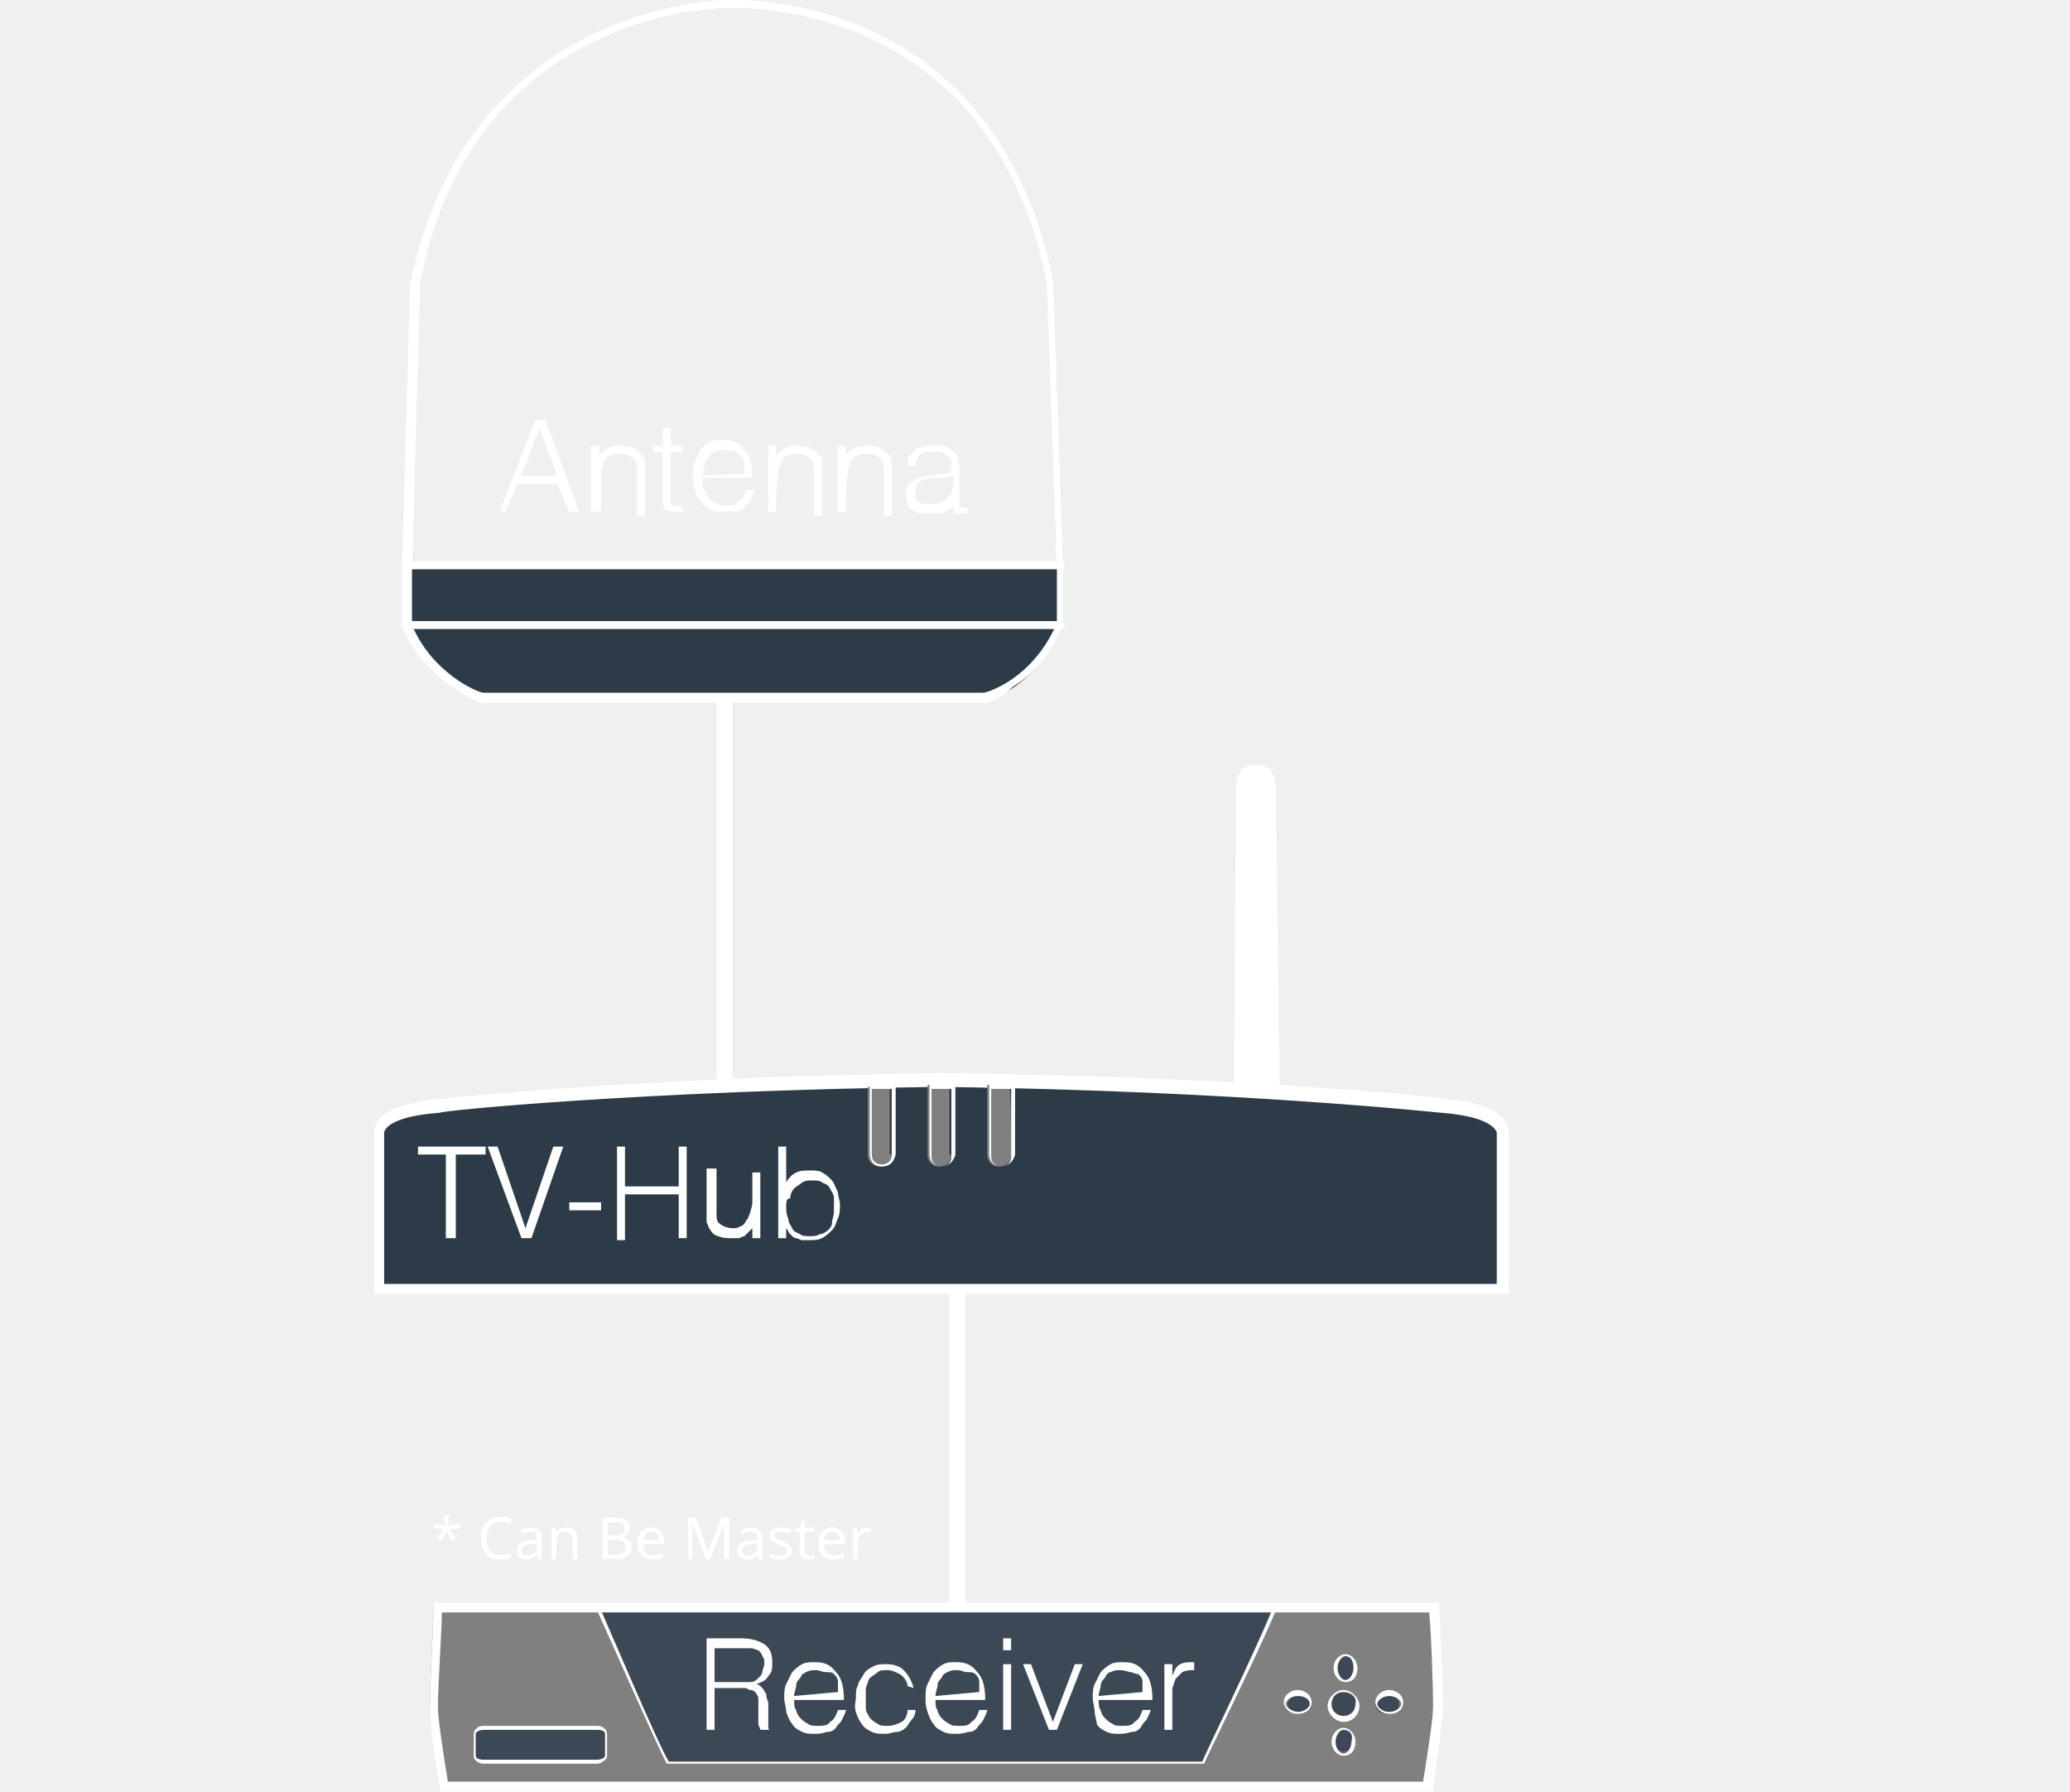
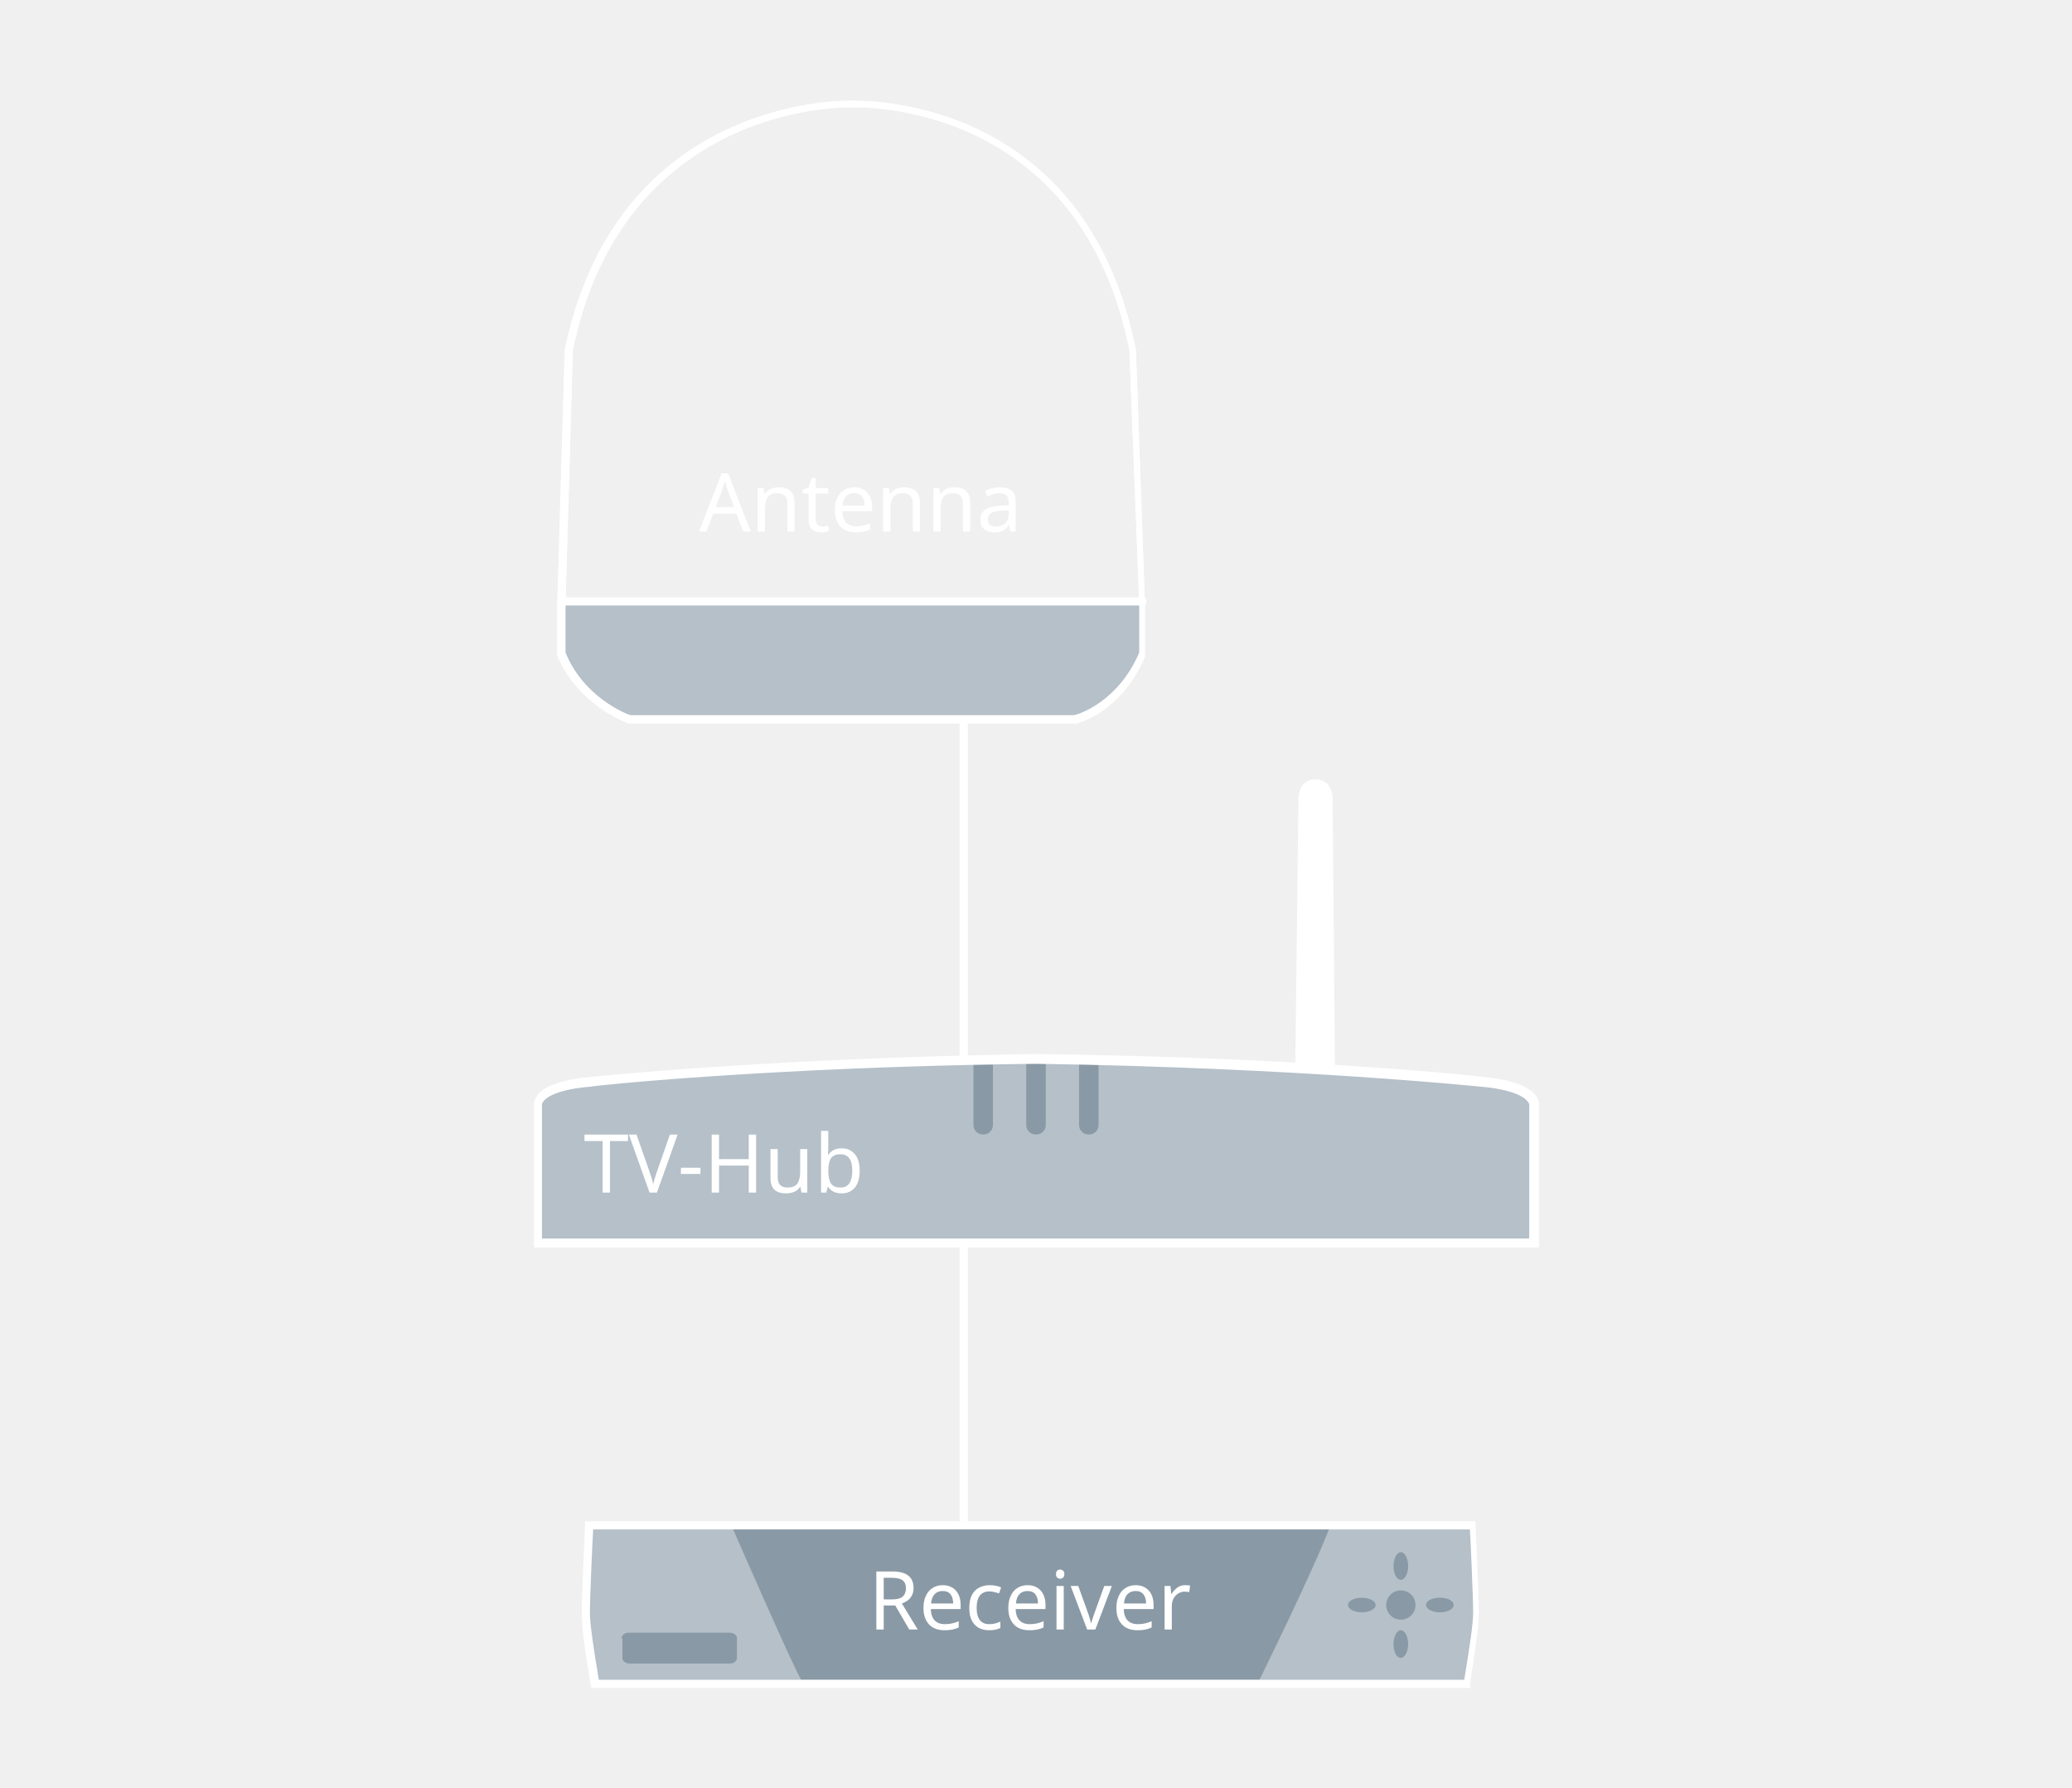
- <svg xmlns="http://www.w3.org/2000/svg" version="1.1" id="Layer_1" x="0px" y="0px" viewBox="0 0 104 90" enable-background="new 0 0 104 90" xml:space="preserve">
+ <svg xmlns="http://www.w3.org/2000/svg" version="1.1" id="Layer_1" x="0px" y="0px" viewBox="0 0 255 220" enable-background="new 0 0 255 220" xml:space="preserve">
  <g>
+     <line fill="none" stroke="#FFFFFF" stroke-miterlimit="10" x1="118.6" y1="89" x2="118.6" y2="187.2" />
+     <path fill="#FFFFFF" d="M132.3,89H77.4l-0.1,0c-0.2-0.1-6.1-2.2-8.7-8.3l0-0.1v-6.5l0.9-31l0,0c2.6-12.6,9-21.6,19-26.7   c7.7-3.9,15-4,15.8-4l0.1,0c0.1,0,0.3,0,0.7,0c4.8,0,28.9,1.5,34.7,30.7l0,0.1l1.1,31l0,6.5l0,0.1c-1.5,3.6-3.8,5.7-5.4,6.8   C133.8,88.6,132.4,89,132.3,89L132.3,89z M77.6,88h54.6c0.5-0.1,5.4-1.6,8-7.7v-6.3L139,43.1c-5.7-28.4-29.2-29.9-33.8-29.9   c-0.4,0-0.6,0-0.7,0l0,0l-0.1,0c-0.8,0-7.9,0.1-15.4,3.9c-9.7,5-16,13.7-18.5,26l-0.9,30.9l0,6.3C71.8,85.7,76.9,87.8,77.6,88z" />
+     <path fill="#B5C0C9" d="M69.1,74.3v6.4c2.1,5.6,8.5,7.8,8.5,7.8h54.9c5.3-1.1,8.1-7.8,8.1-7.8v-6.4H69.1z" />
+     <path fill="#FFFFFF" d="M140.6,74.5H69.1c-0.3,0-0.5-0.2-0.5-0.5c0-0.3,0.2-0.5,0.5-0.5h71.5c0.3,0,0.5,0.2,0.5,0.5   C141.1,74.3,140.9,74.5,140.6,74.5z" />
+     <path fill="#FFFFFF" d="M132.2,89H77.5c-0.1,0-0.1,0-0.2,0c-0.2-0.1-6.1-2.2-8.7-8.3c0-0.1,0-0.1,0-0.2v-6.4l0.9-30.9   c0,0,0-0.1,0-0.1c2.6-12.6,9-21.6,19-26.7c7.7-3.9,15-4,15.8-4l0.1,0c0.1,0,0.3,0,0.7,0c4.8,0,28.9,1.5,34.7,30.7c0,0,0,0,0,0.1   l1.1,31l0,6.4c0,0.1,0,0.1,0,0.2c-1.5,3.6-3.8,5.7-5.4,6.8c-1.8,1.2-3.2,1.5-3.3,1.5C132.3,89,132.2,89,132.2,89z M77.6,88h54.6   c0.5-0.1,5.4-1.6,8-7.7v-6.3L139,43.1c-5.7-28.4-29.2-29.9-33.8-29.9c-0.4,0-0.6,0-0.7,0c0,0,0,0,0,0l-0.1,0   c-0.8,0-7.9,0.1-15.4,3.9c-9.7,5-16,13.7-18.5,26l-0.9,30.9l0,6.3C71.8,85.7,76.9,87.8,77.6,88z" />
    <g>
-       <line fill="none" x1="48.1" y1="58.6" x2="48.1" y2="85.1" />
-       <rect x="47.7" y="58.6" fill="#FFFFFF" width="0.8" height="26.4" />
+       <path fill="#B5C0C9" d="M127.1,207.2h53.2c0.4-2.3,1.1-6.9,1.1-8.7c0-2.5-0.4-10.8-0.4-10.8h-54h-0.8h-54c0,0-0.4,8.3-0.4,10.8    c0,1.8,0.7,6.4,1.1,8.7h53.2H127.1z" />
+       <path fill="#B5C0C9" d="M180.3,207.3H73c0,0-0.1,0-0.1-0.1c-0.7-4.4-1.1-7.4-1.1-8.7c0-2.5,0.4-10.7,0.4-10.8c0,0,0-0.1,0.1-0.1    H181c0,0,0.1,0,0.1,0.1c0,0.1,0.4,8.3,0.4,10.8C181.5,199.8,181.1,202.8,180.3,207.3C180.4,207.3,180.4,207.3,180.3,207.3z     M73,207.1h107.2c0.7-4.4,1.1-7.4,1.1-8.6c0-2.3-0.4-9.8-0.4-10.7H72.4c0,0.8-0.4,8.4-0.4,10.7C71.9,199.8,72.3,202.8,73,207.1z" />
+       <path fill="#8999A5" d="M90.1,187.9c0,0,7.6,17.4,8.5,18.8H155c0,0,6.8-13.8,8.7-18.9L90.1,187.9z" />
+       <path fill="#231F20" d="M152.6,207.3H90.3c0,0-0.1,0-0.1-0.1s0-0.1,0.1-0.1h62.4C152.7,207.2,152.7,207.2,152.6,207.3    C152.7,207.3,152.7,207.3,152.6,207.3z" />
+       <g>
+         <g>
+           <g>
+             <path fill="#8999A5" d="M169.3,197.5c0,0.5-0.8,0.9-1.7,0.9c-0.9,0-1.7-0.4-1.7-0.9c0-0.5,0.7-0.9,1.7-0.9       C168.5,196.6,169.3,197,169.3,197.5z" />
+             <path fill="#8999A5" d="M178.9,197.5c0,0.5-0.8,0.9-1.7,0.9c-0.9,0-1.7-0.4-1.7-0.9c0-0.5,0.7-0.9,1.7-0.9       C178.2,196.6,178.9,197,178.9,197.5z" />
+           </g>
+           <g>
+             <path fill="#8999A5" d="M172.4,200.6c0.5,0,0.9,0.8,0.9,1.7c0,0.9-0.4,1.7-0.9,1.7c-0.5,0-0.9-0.7-0.9-1.7       C171.5,201.4,171.9,200.6,172.4,200.6z" />
+             <path fill="#8999A5" d="M172.4,191c0.5,0,0.9,0.8,0.9,1.7c0,0.9-0.4,1.7-0.9,1.7c-0.5,0-0.9-0.7-0.9-1.7       C171.5,191.8,171.9,191,172.4,191z" />
+           </g>
+         </g>
+         <path fill="#8999A5" d="M174.2,197.5c0,1-0.8,1.8-1.8,1.8c-1,0-1.8-0.8-1.8-1.8c0-1,0.8-1.8,1.8-1.8     C173.4,195.7,174.2,196.5,174.2,197.5z" />
+       </g>
+       <path fill="#FFFFFF" d="M181,207.7H72.8l-0.1-0.4c-0.8-4.5-1.1-7.5-1.1-8.8c0-2.5,0.4-10.5,0.4-10.8l0-0.5h109.6l0,0.5    c0,0.3,0.4,8.3,0.4,10.8c0,1.4-0.4,4.3-1.1,8.8L181,207.7z M73.7,206.7h106.5c0.7-4.2,1.1-7,1.1-8.2c0-2.1-0.3-8.5-0.4-10.3H73    c-0.1,1.8-0.4,8.2-0.4,10.3C72.6,199.7,73,202.6,73.7,206.7z" />
+       <path fill="#8999A5" d="M76.5,201.6c0-0.4,0.4-0.7,0.9-0.7h12.4c0.5,0,0.9,0.3,0.9,0.7v2.4c0,0.4-0.4,0.7-0.9,0.7H77.5    c-0.5,0-0.9-0.3-0.9-0.7V201.6z" />
    </g>
    <g>
-       <line fill="none" x1="36.4" y1="33.6" x2="36.4" y2="60" />
-       <rect x="36" y="33.6" fill="#FFFFFF" width="0.8" height="26.4" />
+       <path fill="#FFFFFF" d="M164.3,132.3L164,98.2c0,0,0-2.3-2.1-2.3h0c-2.1,0-2.1,2.3-2.1,2.3l-0.4,34.1H164.3z" />
+       <path fill="#B5C0C9" d="M127.5,152.9h61.3V136c0,0,0.4-2.2-6.6-2.9c0,0-21.6-2.3-54.5-2.8h-0.4c-32.9,0.4-54.5,2.8-54.5,2.8    c-7,0.6-6.6,2.9-6.6,2.9v16.9H127.5L127.5,152.9z" />
+       <path fill="#8999A5" d="M122.2,138.4c0,0.7-0.5,1.2-1.2,1.2l0,0c-0.7,0-1.2-0.5-1.2-1.2V131h2.4V138.4z" />
+       <path fill="#8999A5" d="M128.7,138.4c0,0.7-0.5,1.2-1.2,1.2l0,0c-0.7,0-1.2-0.5-1.2-1.2v-7.5h2.4V138.4z" />
+       <path fill="#8999A5" d="M135.2,138.4c0,0.7-0.5,1.2-1.2,1.2l0,0c-0.7,0-1.2-0.5-1.2-1.2v-7.5h2.4V138.4z" />
+       <path fill="#FFFFFF" d="M189.3,153.5H65.7V136c0-0.2,0-0.6,0.4-1.2c0.9-1.2,3.2-2,6.7-2.3c0.2,0,22-2.3,54.5-2.8h0.4    c32.5,0.4,54.3,2.7,54.6,2.8c3.5,0.3,5.8,1.1,6.7,2.3c0.4,0.5,0.4,1,0.4,1.2V153.5z M66.8,152.4h121.4v-16.5l0,0    c0,0-0.2-1.7-6.1-2.2c-0.2,0-22-2.3-54.5-2.8h-0.4c-32.4,0.4-54.2,2.7-54.4,2.8c-6,0.5-6.1,2.2-6.1,2.2l0,0.1l0,0V152.4z" />
    </g>
-     <g>
-       <g>
-         <path fill="#FFFFFF" d="M49.5,35.3H24.3h0c-0.1,0-2.8-1-4-3.8v0v-3l0.4-14.3l0,0c1.2-5.8,4.1-9.9,8.7-12.3     C32.9,0.1,36.3,0,36.6,0h0c0,0,0.1,0,0.3,0c2.2,0,13.3,0.7,16,14.1v0l0.5,14.3v3v0c-0.7,1.7-1.7,2.6-2.5,3.1     C50.2,35.1,49.5,35.3,49.5,35.3L49.5,35.3z M24.3,34.8h25.1c0.2,0,2.5-0.7,3.7-3.5v-2.9l-0.5-14.2C50,1.1,39.2,0.4,37,0.4     c-0.2,0-0.3,0-0.3,0l0,0h0c-0.4,0-3.6,0-7.1,1.8c-4.5,2.3-7.4,6.3-8.5,12l-0.4,14.3v2.9C21.7,33.8,24,34.8,24.3,34.8z" />
-       </g>
-       <g>
-         <path fill="#2C3B47" d="M20.4,28.5v2.9c1,2.6,3.9,3.6,3.9,3.6h25.3c2.4-0.5,3.7-3.6,3.7-3.6v-2.9H20.4z" />
-       </g>
-       <g>
-         <path d="M53.3,31.4H20.4c0,0,0,0,0,0c0,0,0,0,0,0L53.3,31.4C53.4,31.3,53.4,31.4,53.3,31.4C53.4,31.4,53.4,31.4,53.3,31.4z" />
-       </g>
-       <g>
-         <path d="M53.3,31.5H20.4c0,0,0,0,0,0v-2.9c0,0,0,0,0,0h32.9c0,0,0,0,0,0L53.3,31.5C53.4,31.5,53.4,31.5,53.3,31.5z M20.4,31.4     h32.8v-2.9H20.4V31.4z" />
-       </g>
-       <g>
-         <path d="M49.6,35.1H24.3l0,0c0,0-3-1.1-3.9-3.6v0c0,0,0,0,0,0h32.9h0c0,0,0,0,0,0C53.4,31.5,52,34.6,49.6,35.1L49.6,35.1z      M24.3,35h25.2c2.2-0.5,3.5-3.1,3.7-3.5H20.5C21.4,33.9,24.2,34.9,24.3,35z" />
-       </g>
-       <g>
-         <path fill="#FFFFFF" d="M53.3,31.6H20.4c-0.1,0-0.2-0.1-0.2-0.2c0-0.1,0.1-0.2,0.2-0.2h32.9c0.1,0,0.2,0.1,0.2,0.2     C53.5,31.5,53.5,31.6,53.3,31.6z" />
-       </g>
-       <g>
-         <path fill="#FFFFFF" d="M53.3,28.6H20.4c-0.1,0-0.2-0.1-0.2-0.2s0.1-0.2,0.2-0.2h32.9c0.1,0,0.2,0.1,0.2,0.2S53.5,28.6,53.3,28.6     z" />
-       </g>
-       <g>
-         <g>
-           <path fill="#FFFFFF" d="M25.1,25.7l1.8-4.6h0.5l1.7,4.6h-0.5l-0.6-1.4H26l-0.6,1.4H25.1z M26.2,23.9H28l-0.9-2.4L26.2,23.9z" />
-         </g>
-         <g>
-           <path fill="#FFFFFF" d="M30.1,25.7h-0.4v-3.3h0.4v0.5c0.1-0.2,0.3-0.3,0.5-0.4s0.4-0.1,0.6-0.1c0.2,0,0.4,0,0.6,0.1      c0.2,0.1,0.3,0.2,0.5,0.4c0.1,0.1,0.1,0.2,0.1,0.4c0,0.1,0,0.3,0,0.4v2.2H32v-2.2c0-0.3,0-0.5-0.2-0.7c-0.1-0.1-0.4-0.2-0.6-0.2      c-0.1,0-0.2,0-0.3,0c-0.1,0-0.2,0.1-0.3,0.1s-0.1,0.1-0.2,0.2c0,0.1-0.1,0.1-0.1,0.2c0,0.1,0,0.2-0.1,0.3c0,0.1,0,0.2,0,0.3      V25.7z" />
-         </g>
-         <g>
-           <path fill="#FFFFFF" d="M34.4,25.7c0,0-0.1,0-0.2,0c-0.1,0-0.2,0-0.3,0c-0.2,0-0.3,0-0.5-0.1c-0.1-0.1-0.1-0.3-0.1-0.5v-2.4      h-0.5v-0.3h0.5v-0.9h0.4v0.9h0.6v0.3h-0.6V25c0,0.1,0,0.1,0,0.2c0,0,0,0.1,0,0.1c0,0,0,0,0.1,0.1c0,0,0.1,0,0.2,0      c0,0,0.1,0,0.1,0c0,0,0.1,0,0.1,0L34.4,25.7L34.4,25.7z" />
-         </g>
-         <g>
-           <path fill="#FFFFFF" d="M35.3,24.1c0,0.2,0,0.4,0.1,0.5s0.1,0.3,0.2,0.4s0.2,0.2,0.4,0.3c0.1,0.1,0.3,0.1,0.5,0.1      c0.2,0,0.5,0,0.6-0.2c0.2-0.1,0.3-0.3,0.4-0.6h0.4c0,0.1-0.1,0.3-0.2,0.5s-0.2,0.2-0.3,0.4c-0.1,0.1-0.2,0.2-0.4,0.2      c-0.2,0-0.4,0-0.6,0c-0.3,0-0.5,0-0.7-0.1c-0.2-0.1-0.4-0.2-0.5-0.4c-0.1-0.1-0.2-0.3-0.3-0.6c0-0.2-0.1-0.5-0.1-0.7      s0-0.5,0.1-0.7c0.1-0.2,0.2-0.4,0.3-0.6s0.3-0.3,0.5-0.4s0.4-0.1,0.6-0.1c0.5,0,0.8,0.1,1.1,0.5c0.3,0.3,0.4,0.8,0.4,1.4H35.3z       M37.4,23.8c0-0.2,0-0.3,0-0.5c0-0.1-0.1-0.3-0.2-0.4c-0.1-0.1-0.2-0.2-0.3-0.2c-0.1,0-0.3-0.1-0.5-0.1s-0.3,0-0.5,0.1      s-0.2,0.1-0.3,0.3c-0.1,0.1-0.2,0.2-0.2,0.4c0,0.1-0.1,0.3-0.1,0.5L37.4,23.8L37.4,23.8z" />
-         </g>
-         <g>
-           <path fill="#FFFFFF" d="M39,25.7h-0.4v-3.3H39v0.5c0.1-0.2,0.3-0.3,0.5-0.4c0.1-0.1,0.4-0.1,0.6-0.1c0.2,0,0.4,0,0.6,0.1      c0.2,0.1,0.3,0.2,0.5,0.4c0.1,0.1,0.1,0.2,0.1,0.4c0,0.1,0,0.3,0,0.4v2.2h-0.4v-2.2c0-0.3,0-0.5-0.2-0.7      c-0.1-0.1-0.4-0.2-0.6-0.2c-0.1,0-0.2,0-0.3,0c-0.1,0-0.2,0.1-0.3,0.1s-0.1,0.1-0.2,0.2c0,0.1-0.1,0.1-0.1,0.2      c0,0.1,0,0.2-0.1,0.3c0,0.1,0,0.2,0,0.3C39,23.8,39,25.7,39,25.7z" />
-         </g>
-         <g>
-           <path fill="#FFFFFF" d="M42.5,25.7h-0.4v-3.3h0.4v0.5c0.1-0.2,0.3-0.3,0.5-0.4s0.4-0.1,0.6-0.1c0.2,0,0.4,0,0.6,0.1      c0.2,0.1,0.3,0.2,0.5,0.4c0.1,0.1,0.1,0.2,0.1,0.4c0,0.1,0,0.3,0,0.4v2.2h-0.4v-2.2c0-0.3,0-0.5-0.2-0.7      c-0.1-0.1-0.4-0.2-0.6-0.2c-0.1,0-0.2,0-0.3,0c-0.1,0-0.2,0.1-0.3,0.1s-0.1,0.1-0.2,0.2c0,0.1-0.1,0.1-0.1,0.2      c0,0.1,0,0.2-0.1,0.3c0,0.1,0,0.2,0,0.3C42.5,23.8,42.5,25.7,42.5,25.7z" />
-         </g>
-         <g>
-           <path fill="#FFFFFF" d="M47.2,23.8c0.1,0,0.1,0,0.3,0c0.1,0,0.2,0,0.2-0.1c0,0,0.1-0.1,0.1-0.1c0-0.1,0-0.1,0-0.2      c0-0.2,0-0.4-0.2-0.5c-0.1-0.1-0.3-0.2-0.6-0.2c-0.1,0-0.3,0-0.4,0s-0.2,0-0.3,0.1c-0.1,0-0.1,0.1-0.2,0.2s-0.1,0.2-0.1,0.4      h-0.4c0-0.2,0-0.4,0.1-0.5c0.1-0.1,0.2-0.2,0.3-0.3c0.1-0.1,0.3-0.1,0.4-0.2c0.1,0,0.3,0,0.5,0c0.2,0,0.3,0,0.5,0      c0.1,0,0.3,0.1,0.4,0.2c0.1,0.1,0.2,0.2,0.3,0.3c0,0.1,0.1,0.3,0.1,0.5v1.8c0,0.1,0,0.2,0.1,0.3c0,0,0.1,0,0.3,0v0.3      c0,0-0.1,0-0.1,0c0,0-0.1,0-0.2,0c0,0-0.1,0-0.2,0s-0.1,0-0.1,0c0,0-0.1-0.1-0.1-0.1c0,0,0-0.1,0-0.1c0,0,0-0.1,0-0.2      c-0.2,0.2-0.4,0.3-0.6,0.4c-0.2,0-0.5,0-0.7,0c-0.1,0-0.3,0-0.4,0c-0.1,0-0.2-0.1-0.4-0.2c-0.1-0.1-0.2-0.2-0.2-0.3      c0-0.1-0.1-0.3-0.1-0.4c0-0.6,0.4-0.9,1.2-1L47.2,23.8z M47.9,23.9c-0.2,0-0.3,0.1-0.5,0.1c-0.2,0-0.3,0-0.5,0      c-0.3,0-0.5,0.1-0.7,0.2c-0.2,0.1-0.2,0.3-0.2,0.5c0,0.1,0,0.2,0,0.3c0,0.1,0.1,0.1,0.1,0.2c0,0,0.1,0.1,0.2,0.1      c0.1,0,0.2,0,0.3,0c0.1,0,0.3,0,0.5,0c0.1,0,0.3-0.1,0.4-0.2c0.1-0.1,0.2-0.2,0.3-0.3c0-0.1,0.1-0.3,0.1-0.4L47.9,23.9      L47.9,23.9z" />
-         </g>
-       </g>
-       <g>
-         <path fill="#FFFFFF" d="M49.4,35.3H24.3c0,0,0,0-0.1,0c-0.1,0-2.8-1-4-3.8c0,0,0,0,0-0.1v-2.9l0.4-14.2v0     c1.2-5.8,4.1-9.9,8.7-12.3C32.9,0.1,36.2,0,36.6,0h0c0,0,0.1,0,0.3,0c2.2,0,13.3,0.7,16,14.1c0,0,0,0,0,0l0.5,14.3v2.9     c0,0,0,0,0,0.1c-0.7,1.7-1.7,2.6-2.5,3.1C50.1,35.2,49.5,35.4,49.4,35.3C49.5,35.3,49.5,35.3,49.4,35.3z M24.3,34.8h25.1     c0.2,0,2.5-0.7,3.7-3.5v-2.9l-0.5-14.2C50,1.1,39.2,0.4,37,0.4c-0.2,0-0.3,0-0.3,0l0,0h0c-0.4,0-3.6,0-7.1,1.8     c-4.5,2.3-7.4,6.3-8.5,12l-0.4,14.3v2.9C21.7,33.8,24,34.8,24.3,34.8z" />
-       </g>
-     </g>
-     <g>
-       <g>
-         <path fill="#FFFFFF" d="M64.3,55.2l-0.2-15.7c0,0,0-1.1-1-1.1l0,0c-1,0-1,1.1-1,1.1L62,55.2H64.3z" />
-       </g>
-       <g>
-         <path fill="#2C3B47" d="M47.3,64.7h28.2v-7.8c0,0,0.2-1-3-1.3c0,0-9.9-1.1-25.1-1.3h-0.2c-15.1,0.2-25.1,1.3-25.1,1.3     c-3.2,0.3-3,1.3-3,1.3v7.8H47.3L47.3,64.7z" />
-         <path fill="#FFFFFF" d="M75.8,65H18.8v-8.1c0-0.1,0-0.3,0.2-0.6c0.4-0.6,1.5-0.9,3.1-1.1c0.1,0,10.1-1.1,25.1-1.3h0.2     c15,0.2,25,1.2,25.1,1.3c1.6,0.1,2.7,0.5,3.1,1.1c0.2,0.2,0.2,0.5,0.2,0.6V65z M19.3,64.5h55.9v-7.6l0,0c0,0-0.1-0.8-2.8-1     c-0.1,0-10.1-1.1-25.1-1.3h-0.2c-14.9,0.2-25,1.2-25,1.3c-2.8,0.2-2.8,1-2.8,1v0l0,0L19.3,64.5L19.3,64.5z" />
-       </g>
-       <g>
-         <path fill="#808080" d="M44.8,58c0,0.3-0.2,0.6-0.6,0.6l0,0c-0.3,0-0.6-0.2-0.6-0.6v-3.4h1.1V58z" />
-         <path fill="#FFFFFF" d="M44.3,58.6c-0.4,0-0.6-0.3-0.6-0.6v-3.4c0,0,0-0.1,0.1-0.1h1.1c0,0,0.1,0,0.1,0.1V58     C44.9,58.4,44.7,58.6,44.3,58.6z M43.8,54.7v3.3c0,0.3,0.2,0.5,0.5,0.5c0.3,0,0.5-0.2,0.5-0.5v-3.3H43.8z" />
-       </g>
-       <g>
-         <path fill="#808080" d="M47.8,58c0,0.3-0.2,0.6-0.6,0.6l0,0c-0.3,0-0.6-0.2-0.6-0.6v-3.5h1.1V58z" />
-         <path fill="#FFFFFF" d="M47.3,58.6c-0.4,0-0.6-0.3-0.6-0.6v-3.5c0,0,0-0.1,0.1-0.1h1.1c0,0,0.1,0,0.1,0.1V58     C47.9,58.4,47.6,58.6,47.3,58.6z M46.8,54.7v3.4c0,0.3,0.2,0.5,0.5,0.5c0.3,0,0.5-0.2,0.5-0.5v-3.4H46.8z" />
-       </g>
-       <g>
-         <path fill="#808080" d="M50.8,58c0,0.3-0.2,0.6-0.6,0.6l0,0c-0.3,0-0.6-0.2-0.6-0.6v-3.5h1.1C50.8,54.6,50.8,58,50.8,58z" />
-         <path fill="#FFFFFF" d="M50.3,58.6c-0.4,0-0.6-0.3-0.6-0.6v-3.5c0,0,0-0.1,0.1-0.1h1.1c0,0,0.1,0,0.1,0.1V58     C50.9,58.4,50.6,58.6,50.3,58.6z M49.8,54.7v3.4c0,0.3,0.2,0.5,0.5,0.5c0.3,0,0.5-0.2,0.5-0.5v-3.4H49.8z" />
-       </g>
-       <g>
-         <g>
-           <path fill="#FFFFFF" d="M21,57.6h3.4V58h-1.5v4.2h-0.5V58H21V57.6z" />
-         </g>
-         <g>
-           <path fill="#FFFFFF" d="M24.5,57.6H25l1.4,4.1l1.4-4.1h0.5l-1.6,4.6h-0.5L24.5,57.6z" />
-         </g>
-         <g>
-           <path fill="#FFFFFF" d="M30.2,60.4v0.4h-1.6v-0.4H30.2z" />
-         </g>
-         <g>
-           <path fill="#FFFFFF" d="M31,62.2v-4.6h0.4v2h2.7v-2h0.4v4.6h-0.4V60h-2.7v2.3H31z" />
-         </g>
-         <g>
-           <path fill="#FFFFFF" d="M37.8,58.9h0.4v3.3h-0.4v-0.5c0,0-0.1,0.1-0.2,0.2c0,0-0.1,0.1-0.2,0.2c-0.1,0-0.2,0.1-0.3,0.1      c-0.1,0-0.2,0-0.4,0c-0.2,0-0.4,0-0.6-0.1c-0.1,0-0.3-0.1-0.4-0.3c-0.1-0.1-0.1-0.2-0.2-0.4c0-0.1,0-0.3,0-0.5v-2.2H36v2.2      c0,0.3,0,0.5,0.2,0.6c0.1,0.1,0.4,0.2,0.6,0.2c0.1,0,0.3,0,0.4-0.1c0.1,0,0.2-0.1,0.3-0.3c0.1-0.1,0.1-0.2,0.2-0.4      c0-0.1,0.1-0.3,0.1-0.5C37.8,60.7,37.8,58.9,37.8,58.9z" />
-         </g>
-         <g>
-           <path fill="#FFFFFF" d="M39.5,62.2h-0.4v-4.6h0.4v1.8c0.1-0.2,0.3-0.4,0.5-0.5c0.2-0.1,0.5-0.1,0.7-0.1s0.5,0,0.6,0.1      c0.2,0.1,0.3,0.2,0.5,0.4c0.1,0.1,0.2,0.4,0.3,0.6c0,0.2,0.1,0.4,0.1,0.6s0,0.5-0.1,0.7s-0.1,0.4-0.3,0.6      c-0.1,0.1-0.3,0.3-0.5,0.4c-0.2,0.1-0.4,0.1-0.7,0.1c-0.1,0-0.2,0-0.3,0c-0.1,0-0.2-0.1-0.3-0.1c-0.1,0-0.2-0.1-0.3-0.2      c-0.1-0.1-0.1-0.2-0.2-0.3l0,0V62.2z M39.5,60.6c0,0.2,0,0.4,0.1,0.6c0,0.2,0.1,0.3,0.2,0.5s0.2,0.2,0.4,0.3      c0.1,0.1,0.3,0.1,0.5,0.1c0.2,0,0.3,0,0.5-0.1c0.1,0,0.3-0.1,0.4-0.2c0.1-0.1,0.2-0.2,0.2-0.4c0-0.1,0.1-0.3,0.1-0.6      s0-0.4,0-0.6c0-0.2-0.1-0.3-0.2-0.5s-0.2-0.2-0.4-0.3c-0.1-0.1-0.3-0.1-0.5-0.1s-0.3,0-0.5,0.1c-0.1,0.1-0.3,0.2-0.4,0.3      c-0.1,0.1-0.2,0.3-0.2,0.5C39.5,60.2,39.5,60.4,39.5,60.6z" />
-         </g>
-       </g>
-     </g>
-     <g>
-       <g>
-         <g>
-           <path fill="#808080" d="M47.1,89.7h24.5c0.2-1.1,0.5-3.2,0.5-4c0-1.2-0.2-5-0.2-5H47.1h-0.4H21.8c0,0-0.2,3.8-0.2,5      c0,0.8,0.3,2.9,0.5,4h24.5H47.1z" />
-           <path fill="#FFFFFF" d="M71.6,89.8H22.2c0,0,0,0,0,0c-0.3-2-0.5-3.4-0.5-4c0-1.2,0.2-4.9,0.2-5c0,0,0,0,0,0h50c0,0,0,0,0,0      c0,0,0.2,3.8,0.2,5C72.2,86.3,72,87.7,71.6,89.8C71.6,89.7,71.6,89.8,71.6,89.8z M22.2,89.7h49.4c0.3-2,0.5-3.4,0.5-4      c0-1.1-0.2-4.5-0.2-4.9h-50c0,0.4-0.2,3.9-0.2,4.9C21.7,86.3,21.9,87.7,22.2,89.7z" />
-         </g>
-         <g>
-           <path fill="#3C4855" d="M30.1,80.8c0,0,3,7,3.5,7.7h26.9c0,0,2.7-5.4,3.5-7.8L30.1,80.8z" />
-           <path fill="#FFFFFF" d="M60.5,88.6h-27v0c-0.4-0.7-3.4-7.5-3.5-7.7l0-0.1l34.1,0l0,0.1C63.2,83.1,60.5,88.5,60.5,88.6L60.5,88.6      z M33.6,88.5h26.8c0.2-0.5,2.6-5.4,3.5-7.6l-33.7,0C30.6,81.8,33.1,87.7,33.6,88.5z" />
-         </g>
-         <g>
-           <path fill="#231F20" d="M58.9,89.8H30.2c0,0,0,0,0,0c0,0,0,0,0,0L58.9,89.8C58.9,89.7,58.9,89.7,58.9,89.8L58.9,89.8z" />
-         </g>
-         <g>
-           <path fill="#3C4855" d="M65.9,85.6c0,0.3-0.3,0.5-0.6,0.5s-0.6-0.2-0.6-0.5s0.3-0.5,0.6-0.5C65.6,85.1,65.9,85.3,65.9,85.6z" />
-           <path fill="#FFFFFF" d="M65.2,86.1c-0.4,0-0.7-0.3-0.7-0.6c0-0.3,0.3-0.6,0.7-0.6s0.7,0.3,0.7,0.6      C65.9,85.9,65.6,86.1,65.2,86.1z M65.2,85.2c-0.3,0-0.6,0.2-0.6,0.4S65,86,65.2,86c0.3,0,0.6-0.2,0.6-0.4      C65.8,85.4,65.6,85.2,65.2,85.2z" />
-         </g>
-         <g>
-           <path fill="#3C4855" d="M69.1,85.6c0-0.3,0.3-0.5,0.6-0.5s0.6,0.2,0.6,0.5s-0.3,0.5-0.6,0.5S69.1,85.9,69.1,85.6z" />
-           <path fill="#FFFFFF" d="M69.8,86.1c-0.4,0-0.7-0.3-0.7-0.6c0-0.3,0.3-0.6,0.7-0.6c0.4,0,0.7,0.3,0.7,0.6      C70.5,85.9,70.2,86.1,69.8,86.1z M69.8,85.2c-0.3,0-0.6,0.2-0.6,0.4s0.3,0.4,0.6,0.4c0.3,0,0.6-0.2,0.6-0.4      C70.4,85.4,70.1,85.2,69.8,85.2z" />
-         </g>
-         <g>
-           <ellipse fill="#3C4855" cx="67.6" cy="83.8" rx="0.5" ry="0.6" />
-           <path fill="#FFFFFF" d="M67.6,84.5c-0.3,0-0.6-0.3-0.6-0.7s0.3-0.7,0.6-0.7c0.3,0,0.6,0.3,0.6,0.7C68.2,84.2,68,84.5,67.6,84.5z       M67.6,83.2c-0.2,0-0.4,0.3-0.4,0.6s0.2,0.6,0.4,0.6s0.4-0.3,0.4-0.6S67.9,83.2,67.6,83.2z" />
-         </g>
-         <g>
-           <path fill="#3C4855" d="M67.5,86.8c0.3,0,0.5,0.3,0.5,0.6s-0.2,0.6-0.5,0.6c-0.3,0-0.5-0.3-0.5-0.6C67,87.1,67.3,86.8,67.5,86.8      z" />
-           <path fill="#FFFFFF" d="M67.5,88.2c-0.3,0-0.6-0.3-0.6-0.7s0.3-0.7,0.6-0.7c0.3,0,0.6,0.3,0.6,0.7      C68.1,87.9,67.9,88.2,67.5,88.2z M67.5,86.9c-0.2,0-0.4,0.3-0.4,0.6s0.2,0.6,0.4,0.6s0.4-0.3,0.4-0.6      C68,87.1,67.8,86.9,67.5,86.9z" />
-         </g>
-         <g>
-           <path fill="#3C4855" d="M68.2,85.7c0,0.4-0.3,0.7-0.7,0.7c-0.4,0-0.7-0.3-0.7-0.7s0.3-0.7,0.7-0.7C68,85,68.2,85.3,68.2,85.7z" />
-           <path fill="#FFFFFF" d="M67.5,86.5c-0.4,0-0.8-0.4-0.8-0.8c0-0.4,0.4-0.8,0.8-0.8s0.8,0.4,0.8,0.8C68.3,86.1,68,86.5,67.5,86.5z       M67.5,85c-0.4,0-0.6,0.3-0.6,0.6c0,0.4,0.3,0.6,0.6,0.6c0.4,0,0.6-0.3,0.6-0.6C68.2,85.3,67.9,85,67.5,85z" />
-         </g>
-         <g>
-           <path fill="#FFFFFF" d="M71.9,90H22.1l0-0.2c-0.4-2.1-0.5-3.5-0.5-4.1c0-1.2,0.2-4.8,0.2-5v-0.2h50.5v0.2c0,0.1,0.2,3.8,0.2,5      c0,0.6-0.2,2-0.5,4.1V90z M22.5,89.5h49c0.3-1.9,0.5-3.2,0.5-3.8c0-1-0.1-3.9-0.2-4.7H22.2c0,0.8-0.2,3.8-0.2,4.7      C22,86.3,22.2,87.6,22.5,89.5z" />
-         </g>
-         <g>
-           <path fill="#3C4855" d="M23.8,87.1c0-0.2,0.2-0.3,0.4-0.3H30c0.2,0,0.4,0.1,0.4,0.3v1.1c0,0.2-0.2,0.3-0.4,0.3h-5.7      c-0.2,0-0.4-0.1-0.4-0.3C23.8,88.2,23.8,87.1,23.8,87.1z" />
-           <path fill="#FFFFFF" d="M30,88.6h-5.7c-0.3,0-0.5-0.2-0.5-0.4v-1.1c0-0.2,0.2-0.4,0.5-0.4H30c0.3,0,0.5,0.2,0.5,0.4v1.1      C30.5,88.4,30.2,88.6,30,88.6z M24.3,86.9c-0.2,0-0.4,0.1-0.4,0.2v1.1c0,0.1,0.1,0.2,0.4,0.2H30c0.2,0,0.4-0.1,0.4-0.2v-1.1      c0-0.1-0.1-0.2-0.4-0.2H24.3z" />
-         </g>
-       </g>
-       <g>
-         <g>
-           <path fill="#FFFFFF" d="M35.9,84.8v2.1h-0.4v-4.6h1.7c0.5,0,0.9,0.1,1.2,0.3c0.3,0.2,0.4,0.5,0.4,0.9c0,0.3,0,0.5-0.2,0.7      c-0.1,0.2-0.3,0.3-0.6,0.4c0.1,0,0.2,0.1,0.3,0.2c0.1,0.1,0.1,0.2,0.2,0.3c0,0.1,0,0.2,0.1,0.4c0,0.1,0,0.2,0,0.4      c0,0.2,0,0.3,0,0.4c0,0.1,0,0.2,0,0.3c0,0.1,0,0.1,0,0.2c0,0,0,0.1,0.1,0.1v0h-0.5c0-0.1-0.1-0.2-0.1-0.3c0-0.1,0-0.3,0-0.4      c0-0.1,0-0.3,0-0.4c0-0.1,0-0.3,0-0.4c0-0.1,0-0.2-0.1-0.3c0-0.1-0.1-0.1-0.2-0.2c-0.1,0-0.2,0-0.3-0.1c-0.1,0-0.2,0-0.3,0      L35.9,84.8L35.9,84.8z M37.2,84.5c0.2,0,0.3,0,0.5,0s0.3-0.1,0.4-0.2s0.2-0.2,0.2-0.3c0-0.1,0.1-0.3,0.1-0.4      c0-0.2,0-0.3-0.1-0.4c0-0.1-0.1-0.2-0.2-0.3c-0.1,0-0.2-0.1-0.4-0.1s-0.3,0-0.4,0h-1.4v1.7L37.2,84.5L37.2,84.5z" />
-         </g>
-         <g>
-           <path fill="#FFFFFF" d="M39.9,85.4c0,0.2,0,0.4,0.1,0.5c0,0.1,0.1,0.3,0.2,0.4c0.1,0.1,0.2,0.2,0.4,0.3c0.1,0.1,0.3,0.1,0.5,0.1      c0.2,0,0.5,0,0.6-0.2c0.2-0.1,0.3-0.3,0.4-0.6h0.4c0,0.1-0.1,0.3-0.2,0.5s-0.2,0.2-0.3,0.4c-0.1,0.1-0.2,0.2-0.4,0.2      c-0.1,0-0.3,0.1-0.6,0.1c-0.3,0-0.5,0-0.7-0.1c-0.2-0.1-0.4-0.2-0.5-0.4c-0.1-0.1-0.2-0.3-0.3-0.6c0-0.2-0.1-0.5-0.1-0.7      s0-0.5,0.1-0.7c0.1-0.2,0.2-0.4,0.3-0.6c0.1-0.1,0.3-0.3,0.5-0.4c0.2-0.1,0.4-0.1,0.6-0.1c0.5,0,0.8,0.1,1.1,0.5      c0.3,0.3,0.4,0.8,0.4,1.4L39.9,85.4L39.9,85.4z M42.1,85c0-0.2,0-0.3,0-0.5s-0.1-0.3-0.2-0.4S41.7,84,41.5,84s-0.3-0.1-0.5-0.1      s-0.3,0-0.5,0.1s-0.2,0.1-0.3,0.3c-0.1,0.1-0.2,0.2-0.2,0.4c0,0.1-0.1,0.3-0.1,0.5L42.1,85L42.1,85z" />
-         </g>
-         <g>
-           <path fill="#FFFFFF" d="M45.6,84.7c0-0.2-0.2-0.5-0.4-0.6c-0.2-0.1-0.4-0.2-0.6-0.2c-0.2,0-0.4,0-0.5,0.1      c-0.1,0.1-0.3,0.2-0.4,0.3c-0.1,0.1-0.1,0.3-0.2,0.5c0,0.2,0,0.3,0,0.5s0,0.4,0,0.5c0,0.2,0.1,0.3,0.2,0.5      c0.1,0.1,0.2,0.2,0.4,0.3c0.1,0.1,0.3,0.1,0.5,0.1c0.3,0,0.5-0.1,0.7-0.2c0.2-0.1,0.3-0.4,0.3-0.6H46c0,0.2-0.1,0.4-0.2,0.5      c-0.1,0.1-0.2,0.3-0.3,0.4c-0.1,0.1-0.3,0.2-0.4,0.2c-0.2,0-0.4,0.1-0.6,0.1c-0.3,0-0.5,0-0.7-0.1s-0.4-0.2-0.5-0.4      c-0.1-0.1-0.2-0.3-0.3-0.6S43,85.5,43,85.3s0-0.5,0.1-0.6c0-0.2,0.2-0.4,0.3-0.6c0.1-0.2,0.3-0.3,0.5-0.4      c0.2-0.1,0.4-0.1,0.6-0.1c0.4,0,0.7,0.1,0.9,0.3c0.2,0.2,0.4,0.5,0.5,0.9L45.6,84.7L45.6,84.7z" />
-         </g>
-         <g>
-           <path fill="#FFFFFF" d="M47,85.4c0,0.2,0,0.4,0.1,0.5c0,0.1,0.1,0.3,0.2,0.4c0.1,0.1,0.2,0.2,0.4,0.3c0.1,0.1,0.3,0.1,0.5,0.1      c0.2,0,0.5,0,0.6-0.2c0.2-0.1,0.3-0.3,0.4-0.6h0.4c0,0.1-0.1,0.3-0.2,0.5s-0.2,0.2-0.3,0.4c-0.1,0.1-0.2,0.2-0.4,0.2      c-0.1,0-0.3,0.1-0.6,0.1c-0.3,0-0.5,0-0.7-0.1s-0.4-0.2-0.5-0.4c-0.1-0.1-0.2-0.3-0.3-0.6s-0.1-0.5-0.1-0.7s0-0.5,0.1-0.7      c0.1-0.2,0.2-0.4,0.3-0.6c0.1-0.1,0.3-0.3,0.5-0.4c0.2-0.1,0.4-0.1,0.6-0.1c0.5,0,0.8,0.1,1.1,0.5c0.3,0.3,0.4,0.8,0.4,1.4      L47,85.4L47,85.4z M49.2,85c0-0.2,0-0.3,0-0.5s-0.1-0.3-0.2-0.4S48.8,84,48.6,84s-0.3-0.1-0.5-0.1s-0.3,0-0.5,0.1      s-0.2,0.1-0.3,0.3c-0.1,0.1-0.2,0.2-0.2,0.4c0,0.1-0.1,0.3-0.1,0.5L49.2,85L49.2,85z" />
-         </g>
-         <g>
-           <path fill="#FFFFFF" d="M50.4,82.9v-0.6h0.4v0.6H50.4z M50.4,86.9v-3.3h0.4v3.3H50.4z" />
-         </g>
-         <g>
-           <path fill="#FFFFFF" d="M51.4,83.6h0.4l1.1,2.9l1.1-2.9h0.4l-1.3,3.3h-0.4L51.4,83.6z" />
-         </g>
-         <g>
-           <path fill="#FFFFFF" d="M55.2,85.4c0,0.2,0,0.4,0.1,0.5c0,0.1,0.1,0.3,0.2,0.4c0.1,0.1,0.2,0.2,0.4,0.3c0.1,0.1,0.3,0.1,0.5,0.1      c0.2,0,0.5,0,0.6-0.2c0.2-0.1,0.3-0.3,0.4-0.6h0.4c0,0.1-0.1,0.3-0.2,0.5c-0.1,0.1-0.2,0.2-0.3,0.4c-0.1,0.1-0.2,0.2-0.4,0.2      c-0.1,0-0.3,0.1-0.6,0.1c-0.3,0-0.5,0-0.7-0.1s-0.4-0.2-0.5-0.4C55.1,86.4,55,86.2,55,86s-0.1-0.5-0.1-0.7s0-0.5,0.1-0.7      c0.1-0.2,0.2-0.4,0.3-0.6c0.1-0.1,0.3-0.3,0.5-0.4c0.2-0.1,0.4-0.1,0.6-0.1c0.5,0,0.8,0.1,1.1,0.5c0.3,0.3,0.4,0.8,0.4,1.4      L55.2,85.4L55.2,85.4z M57.4,85c0-0.2,0-0.3,0-0.5s-0.1-0.3-0.2-0.4C57,84.1,56.9,84,56.8,84s-0.3-0.1-0.5-0.1      c-0.2,0-0.3,0-0.5,0.1c-0.1,0-0.2,0.1-0.3,0.3c-0.1,0.1-0.2,0.2-0.2,0.4c0,0.1-0.1,0.3-0.1,0.5L57.4,85L57.4,85z" />
-         </g>
-         <g>
-           <path fill="#FFFFFF" d="M58.9,86.9h-0.4v-3.3h0.4v0.6l0,0c0.1-0.3,0.2-0.5,0.4-0.6s0.4-0.1,0.7-0.1v0.4c-0.2,0-0.4,0-0.6,0.1      c-0.1,0.1-0.2,0.2-0.3,0.3c-0.1,0.1-0.1,0.3-0.2,0.5c0,0.2,0,0.3,0,0.5C58.9,85.3,58.9,86.9,58.9,86.9z" />
-         </g>
-       </g>
-     </g>
-     <text transform="matrix(1 0 0 1 21.6396 78.3194)" fill="#FFFFFF" font-family="'Helvetica-Light'" font-size="2.899">* Can Be Master</text>
+     <rect x="68.7" y="58.2" fill="none" width="71.9" height="10.3" />
+     <text transform="matrix(1 0 0 1 86.0194 65.4156)" fill="#FFFFFF" font-family="'Helvetica-Light'" font-size="10">Antenna</text>
+     <rect x="71.8" y="139.6" fill="none" width="71.9" height="10.3" />
+     <text transform="matrix(1 0 0 1 71.8363 146.7522)" fill="#FFFFFF" font-family="'Helvetica-Light'" font-size="10">TV-Hub</text>
+     <rect x="71.8" y="193.3" fill="none" width="109.6" height="10.3" />
+     <text transform="matrix(1 0 0 1 106.8831 200.5091)" fill="#FFFFFF" font-family="'Helvetica-Light'" font-size="10">Receiver</text>
  </g>
</svg>
